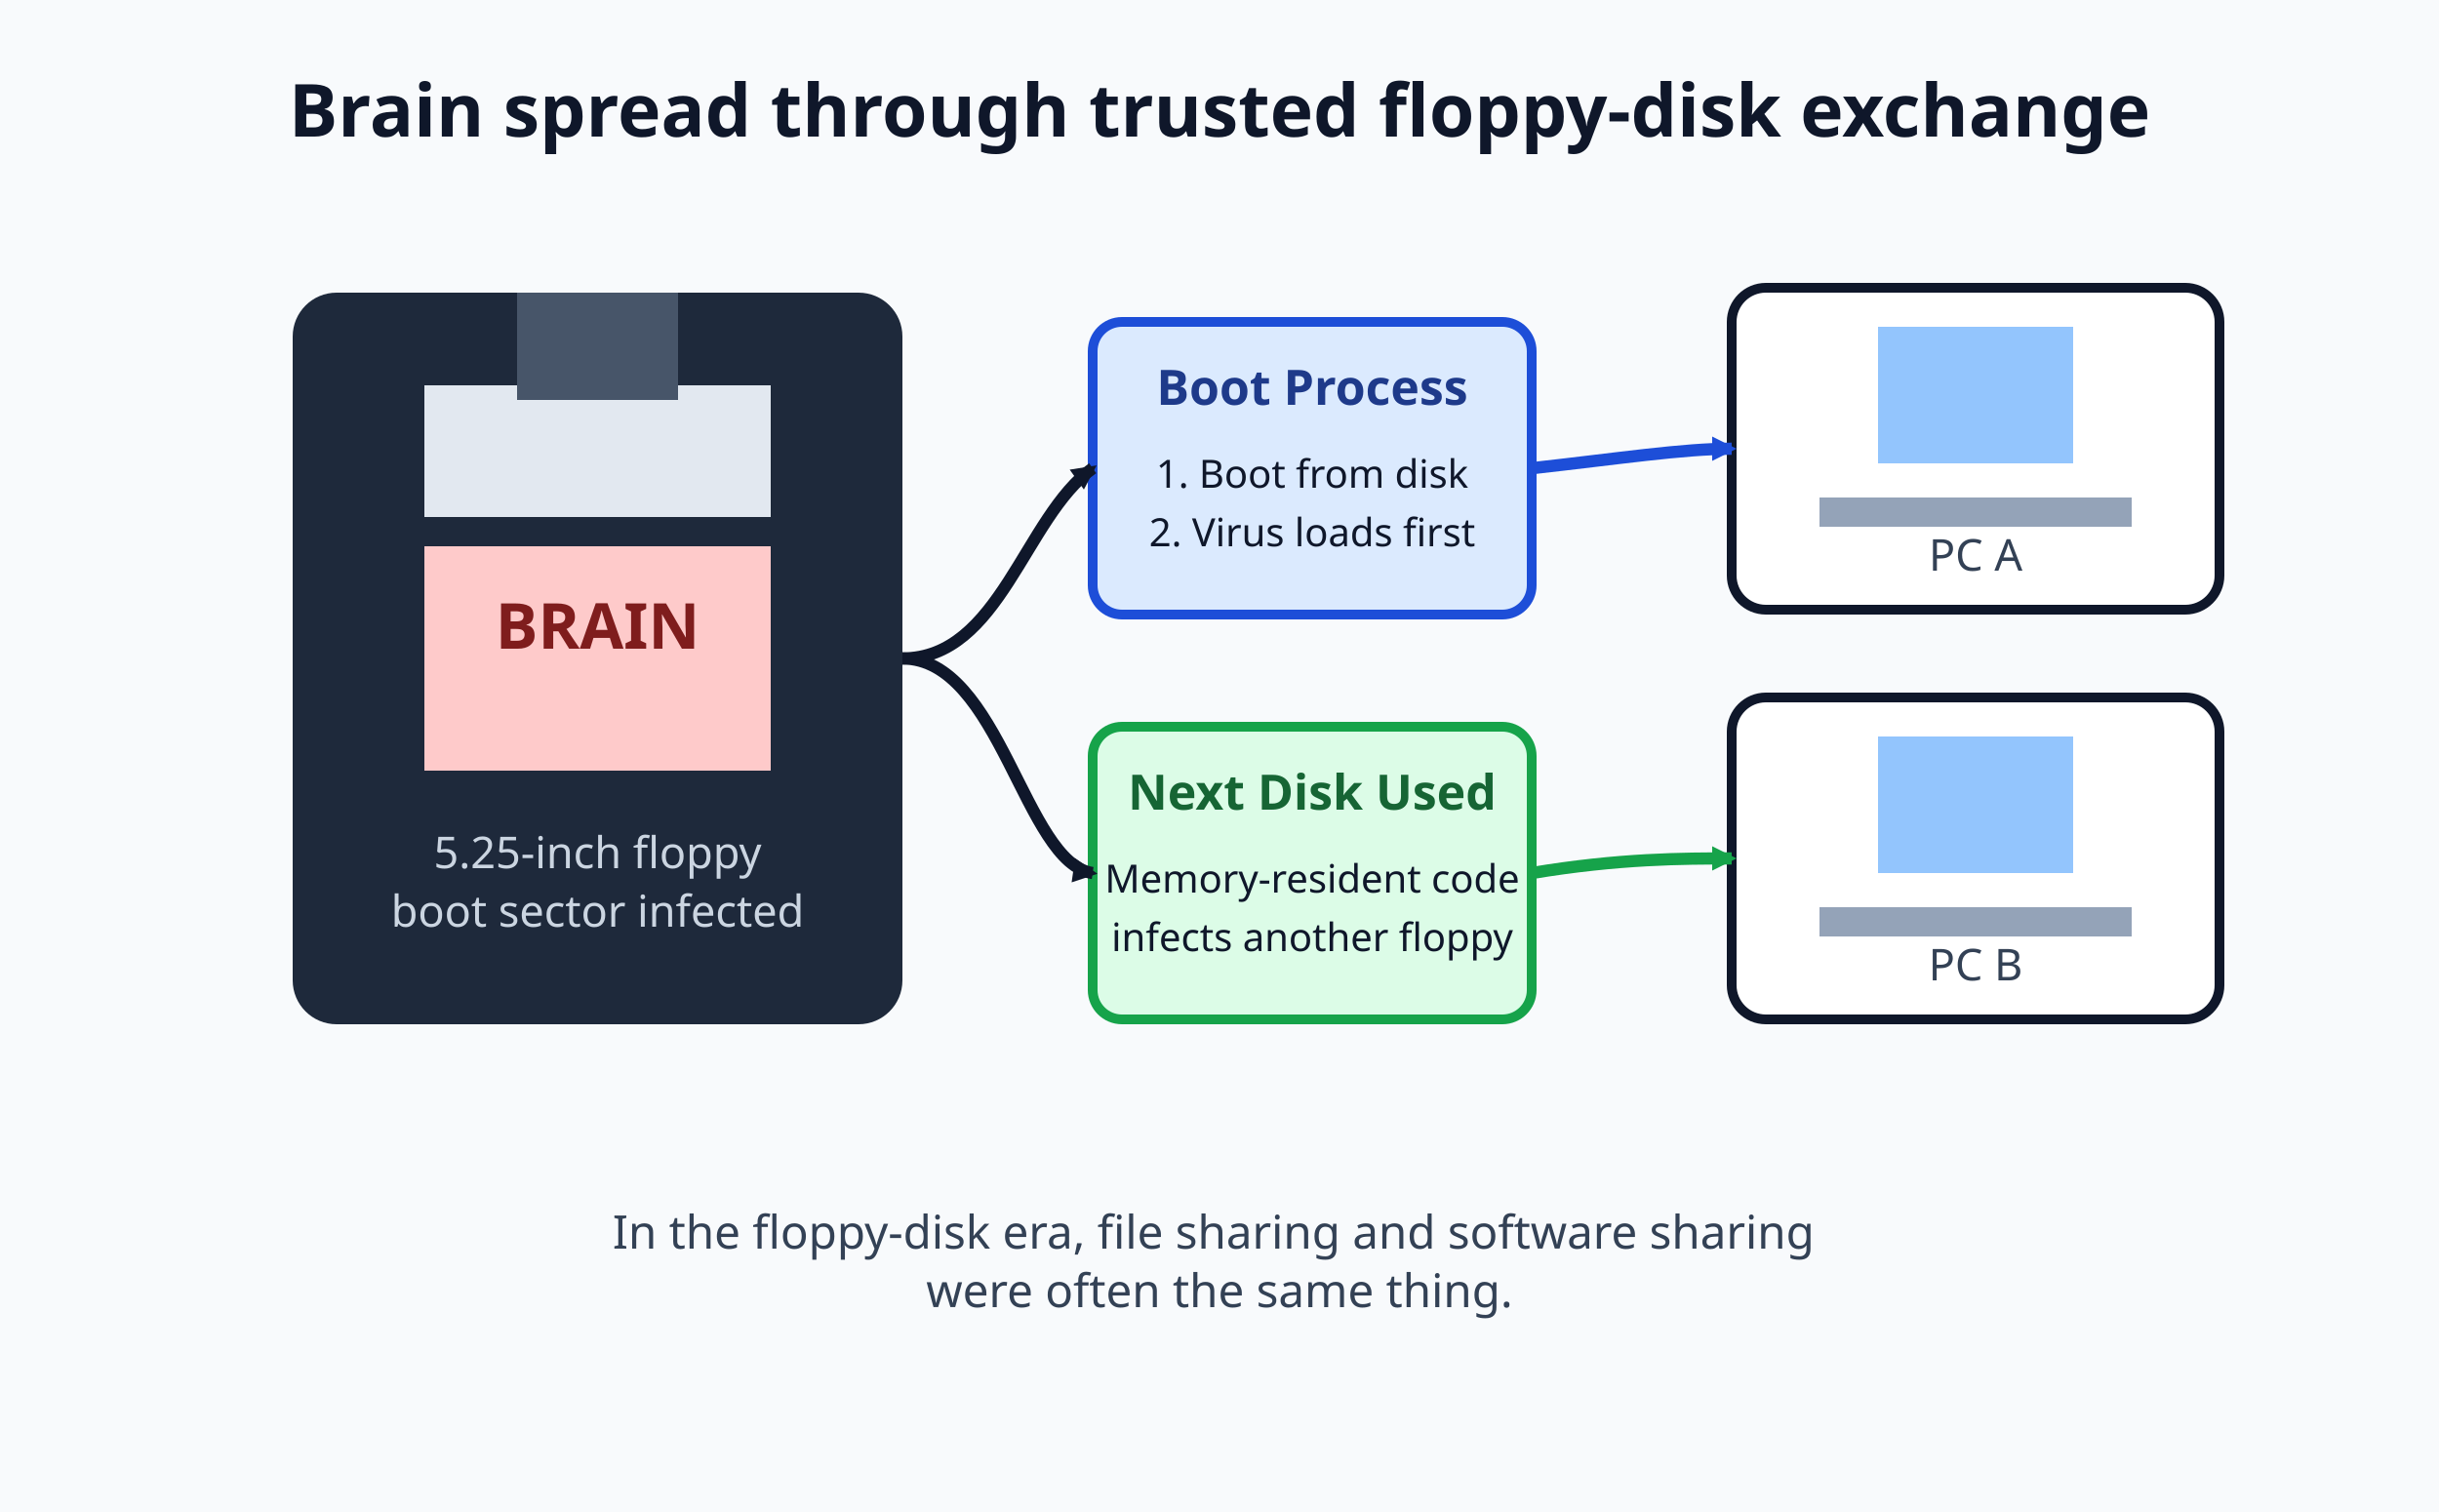
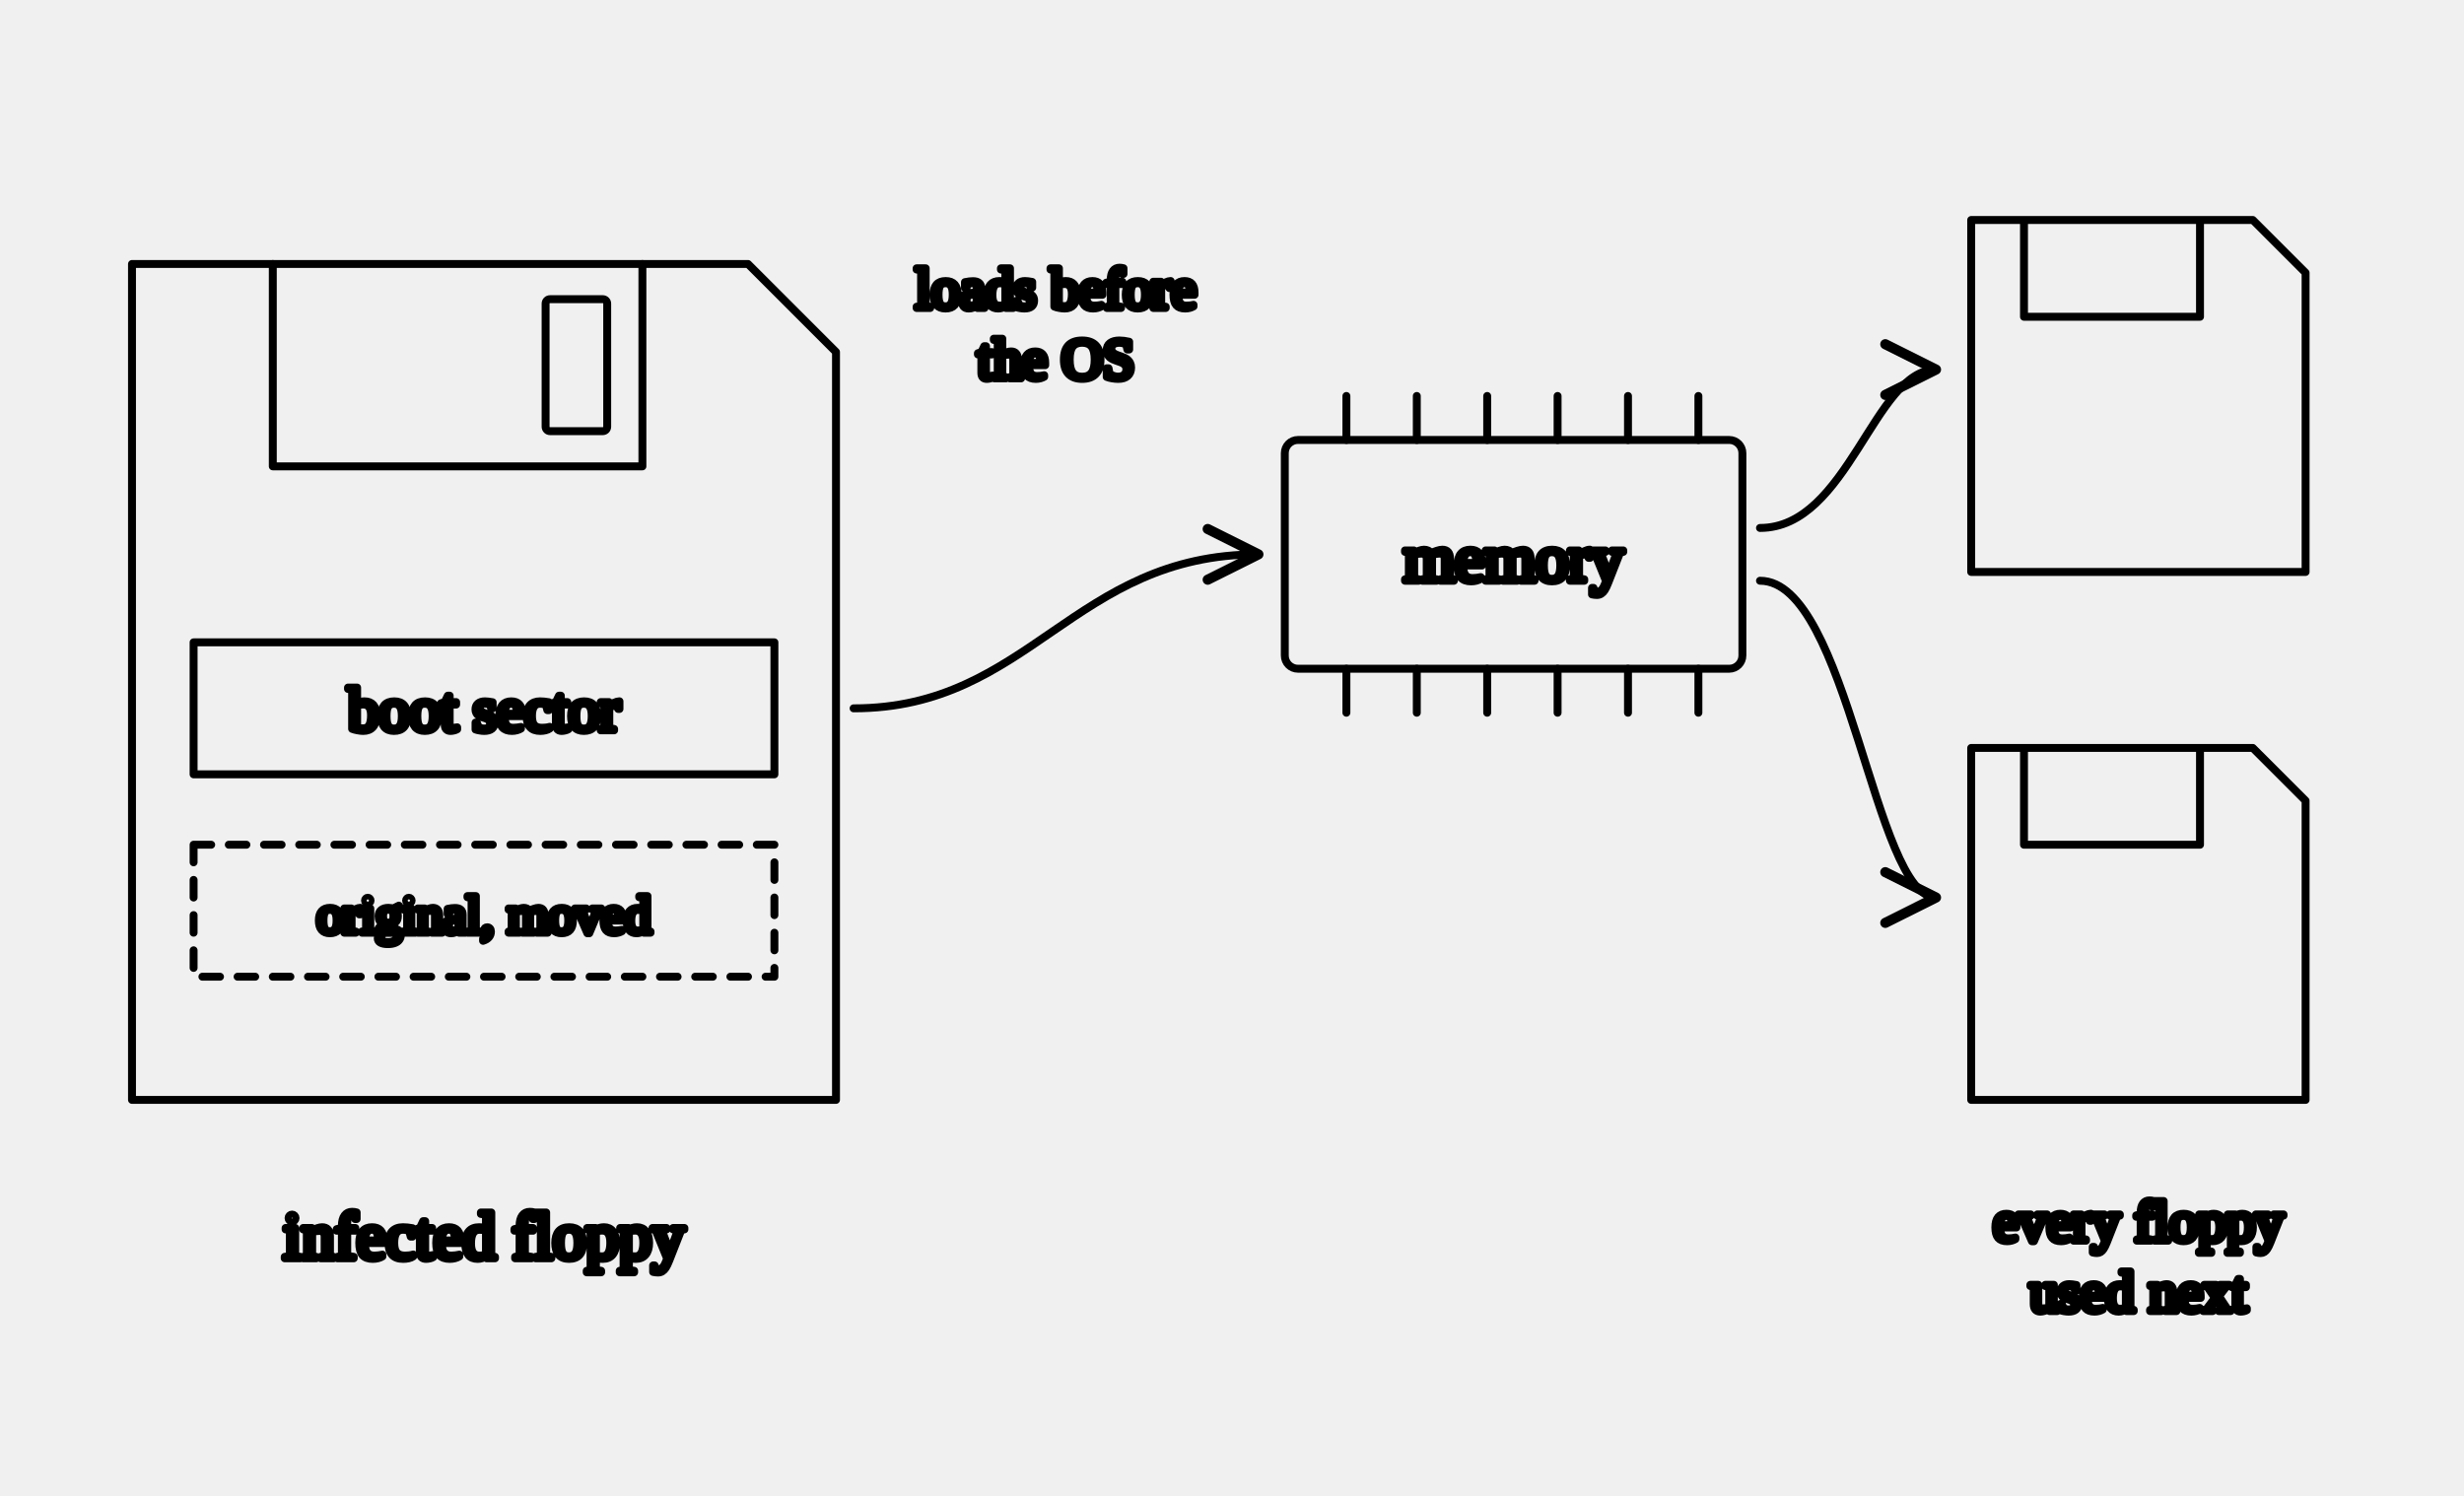
- <svg xmlns="http://www.w3.org/2000/svg" width="1000" height="620" viewBox="0 0 1000 620" role="img" aria-labelledby="title desc">
-   <rect width="1000" height="620" fill="#f8fafc" />
-   <text x="500" y="56" text-anchor="middle" fill="#0f172a" font-size="30" font-family="Verdana, sans-serif" font-weight="700">
-     Brain spread through trusted floppy-disk exchange
-   </text>
-   <g transform="translate(120 120)">
-     <rect width="250" height="300" rx="18" fill="#1e293b" />
-     <rect x="54" y="38" width="142" height="54" fill="#e2e8f0" />
-     <rect x="54" y="104" width="142" height="92" fill="#fecaca" />
-     <rect x="92" y="0" width="66" height="44" fill="#475569" />
-     <text x="125" y="146" text-anchor="middle" fill="#7f1d1d" font-size="26" font-family="Verdana, sans-serif" font-weight="700">
-       BRAIN
-     </text>
-     <text x="125" y="236" text-anchor="middle" fill="#cbd5e1" font-size="18" font-family="Verdana, sans-serif">
-       5.25-inch floppy
-     </text>
-     <text x="125" y="260" text-anchor="middle" fill="#cbd5e1" font-size="18" font-family="Verdana, sans-serif">
-       boot sector infected
-     </text>
-   </g>
-   <g transform="translate(448 132)">
-     <rect width="180" height="120" rx="12" fill="#dbeafe" stroke="#1d4ed8" stroke-width="4" />
-     <text x="90" y="34" text-anchor="middle" fill="#1e3a8a" font-size="20" font-family="Verdana, sans-serif" font-weight="700">
-       Boot Process
-     </text>
-     <text x="90" y="68" text-anchor="middle" fill="#0f172a" font-size="16" font-family="Verdana, sans-serif">
-       1. Boot from disk
-     </text>
-     <text x="90" y="92" text-anchor="middle" fill="#0f172a" font-size="16" font-family="Verdana, sans-serif">
-       2. Virus loads first
-     </text>
-   </g>
-   <g transform="translate(448 298)">
-     <rect width="180" height="120" rx="12" fill="#dcfce7" stroke="#16a34a" stroke-width="4" />
-     <text x="90" y="34" text-anchor="middle" fill="#166534" font-size="20" font-family="Verdana, sans-serif" font-weight="700">
-       Next Disk Used
-     </text>
-     <text x="90" y="68" text-anchor="middle" fill="#0f172a" font-size="16" font-family="Verdana, sans-serif">
-       Memory-resident code
-     </text>
-     <text x="90" y="92" text-anchor="middle" fill="#0f172a" font-size="16" font-family="Verdana, sans-serif">
-       infects another floppy
-     </text>
-   </g>
-   <g transform="translate(710 118)">
-     <rect width="200" height="132" rx="14" fill="#ffffff" stroke="#0f172a" stroke-width="4" />
-     <rect x="60" y="16" width="80" height="56" fill="#93c5fd" />
-     <rect x="36" y="86" width="128" height="12" fill="#94a3b8" />
-     <text x="100" y="116" text-anchor="middle" fill="#334155" font-size="18" font-family="Verdana, sans-serif">
-       PC A
-     </text>
-   </g>
-   <g transform="translate(710 286)">
-     <rect width="200" height="132" rx="14" fill="#ffffff" stroke="#0f172a" stroke-width="4" />
-     <rect x="60" y="16" width="80" height="56" fill="#93c5fd" />
-     <rect x="36" y="86" width="128" height="12" fill="#94a3b8" />
-     <text x="100" y="116" text-anchor="middle" fill="#334155" font-size="18" font-family="Verdana, sans-serif">
-       PC B
-     </text>
-   </g>
-   <path d="M370 270 C410 270, 420 212, 448 192" fill="none" stroke="#0f172a" stroke-width="5" marker-end="url(#arrow)" />
-   <path d="M370 270 C410 270, 420 354, 448 358" fill="none" stroke="#0f172a" stroke-width="5" marker-end="url(#arrow)" />
-   <path d="M628 192 C664 188, 690 184, 710 184" fill="none" stroke="#1d4ed8" stroke-width="5" marker-end="url(#arrowBlue)" />
-   <path d="M628 358 C664 352, 690 352, 710 352" fill="none" stroke="#16a34a" stroke-width="5" marker-end="url(#arrowGreen)" />
-   <text x="500" y="512" text-anchor="middle" fill="#334155" font-size="19" font-family="Verdana, sans-serif">
-     <tspan x="500" dy="0">In the floppy-disk era, file sharing and software sharing</tspan>
-     <tspan x="500" dy="24">were often the same thing.</tspan>
-   </text>
+ <svg xmlns="http://www.w3.org/2000/svg" viewBox="0 0 560 340" fill="none" stroke="currentColor" stroke-width="1.8" stroke-linecap="round" stroke-linejoin="round">
  <defs>
-     <marker id="arrow" viewBox="0 0 10 10" markerWidth="10" markerHeight="10" refX="8" refY="5" orient="auto" markerUnits="userSpaceOnUse">
-       <polygon points="0 0, 10 5, 0 10" fill="#0f172a" />
-     </marker>
-     <marker id="arrowBlue" viewBox="0 0 10 10" markerWidth="10" markerHeight="10" refX="8" refY="5" orient="auto" markerUnits="userSpaceOnUse">
-       <polygon points="0 0, 10 5, 0 10" fill="#1d4ed8" />
-     </marker>
-     <marker id="arrowGreen" viewBox="0 0 10 10" markerWidth="10" markerHeight="10" refX="8" refY="5" orient="auto" markerUnits="userSpaceOnUse">
-       <polygon points="0 0, 10 5, 0 10" fill="#16a34a" />
+     <marker id="br" viewBox="0 0 10 10" refX="9" refY="5" markerWidth="8" markerHeight="8" orient="auto-start-reverse">
+       <path d="M1 1 9 5 1 9" stroke="currentColor" stroke-width="1.6" fill="none" />
    </marker>
  </defs>
+   <path d="M30 60h140l20 20v170H30z" />
+   <path d="M62 60v46h84V60" />
+   <rect x="124" y="68" width="14" height="30" rx="1" />
+   <rect class="acc" x="44" y="146" width="132" height="30" stroke="none" />
+   <rect x="44" y="146" width="132" height="30" />
+   <text class="t" x="110" y="166" font-size="14" text-anchor="middle">boot sector</text>
+   <rect x="44" y="192" width="132" height="30" stroke-dasharray="4 4" />
+   <text class="m" x="110" y="212" font-size="12" text-anchor="middle">original, moved</text>
+   <text class="t" x="110" y="286" font-size="15" text-anchor="middle">infected floppy</text>
+   <path d="M194 161c40 0 50-35 92-35" marker-end="url(#br)" />
+   <text class="m" x="240" y="70" font-size="13" text-anchor="middle">loads before</text>
+   <text class="m" x="240" y="86" font-size="13" text-anchor="middle">the OS</text>
+   <rect x="292" y="100" width="104" height="52" rx="3" />
+   <path d="M306 100v-10M322 100v-10M338 100v-10M354 100v-10M370 100v-10M386 100v-10M306 152v10M322 152v10M338 152v10M354 152v10M370 152v10M386 152v10" />
+   <text class="t" x="344" y="132" font-size="15" text-anchor="middle">memory</text>
+   <path d="M400 120c20 0 26-36 40-36" marker-end="url(#br)" />
+   <path d="M400 132c20 0 26 72 40 72" marker-end="url(#br)" />
+   <path d="M448 50h64l12 12v68h-76z M460 50v22h40V50" />
+   <path d="M448 170h64l12 12v68h-76z M460 170v22h40v-22" />
+   <text class="m" x="486" y="282" font-size="13" text-anchor="middle">every floppy</text>
+   <text class="m" x="486" y="298" font-size="13" text-anchor="middle">used next</text>
</svg>
